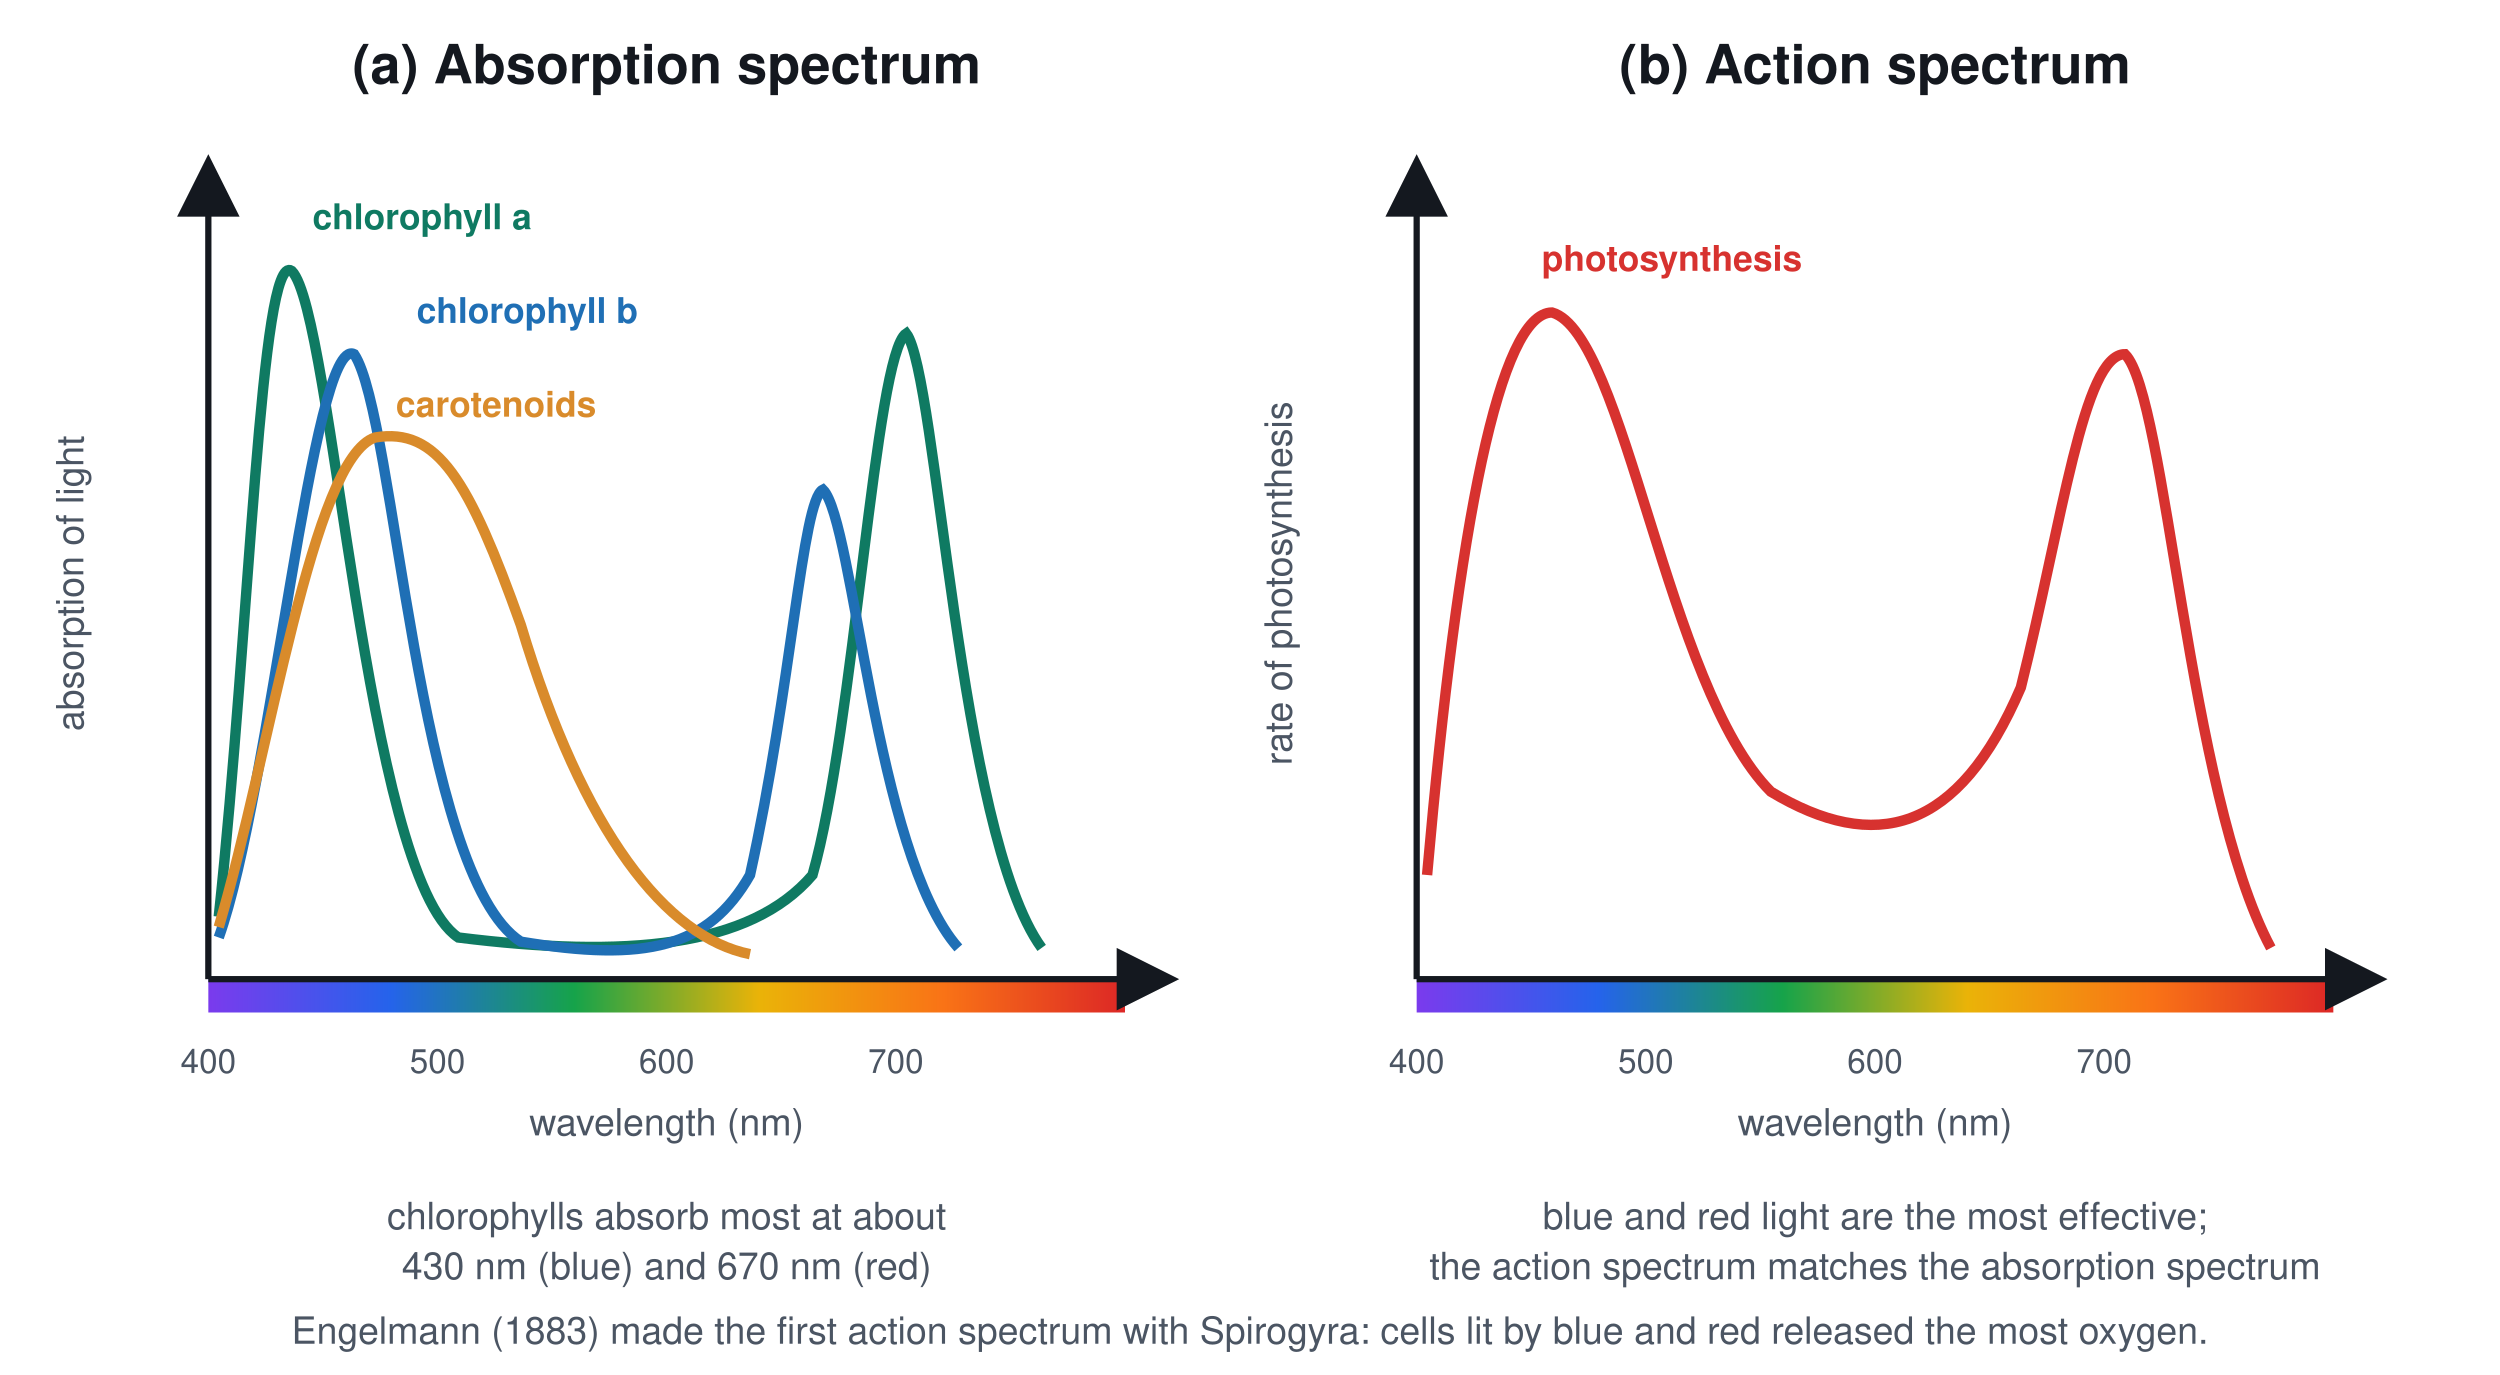
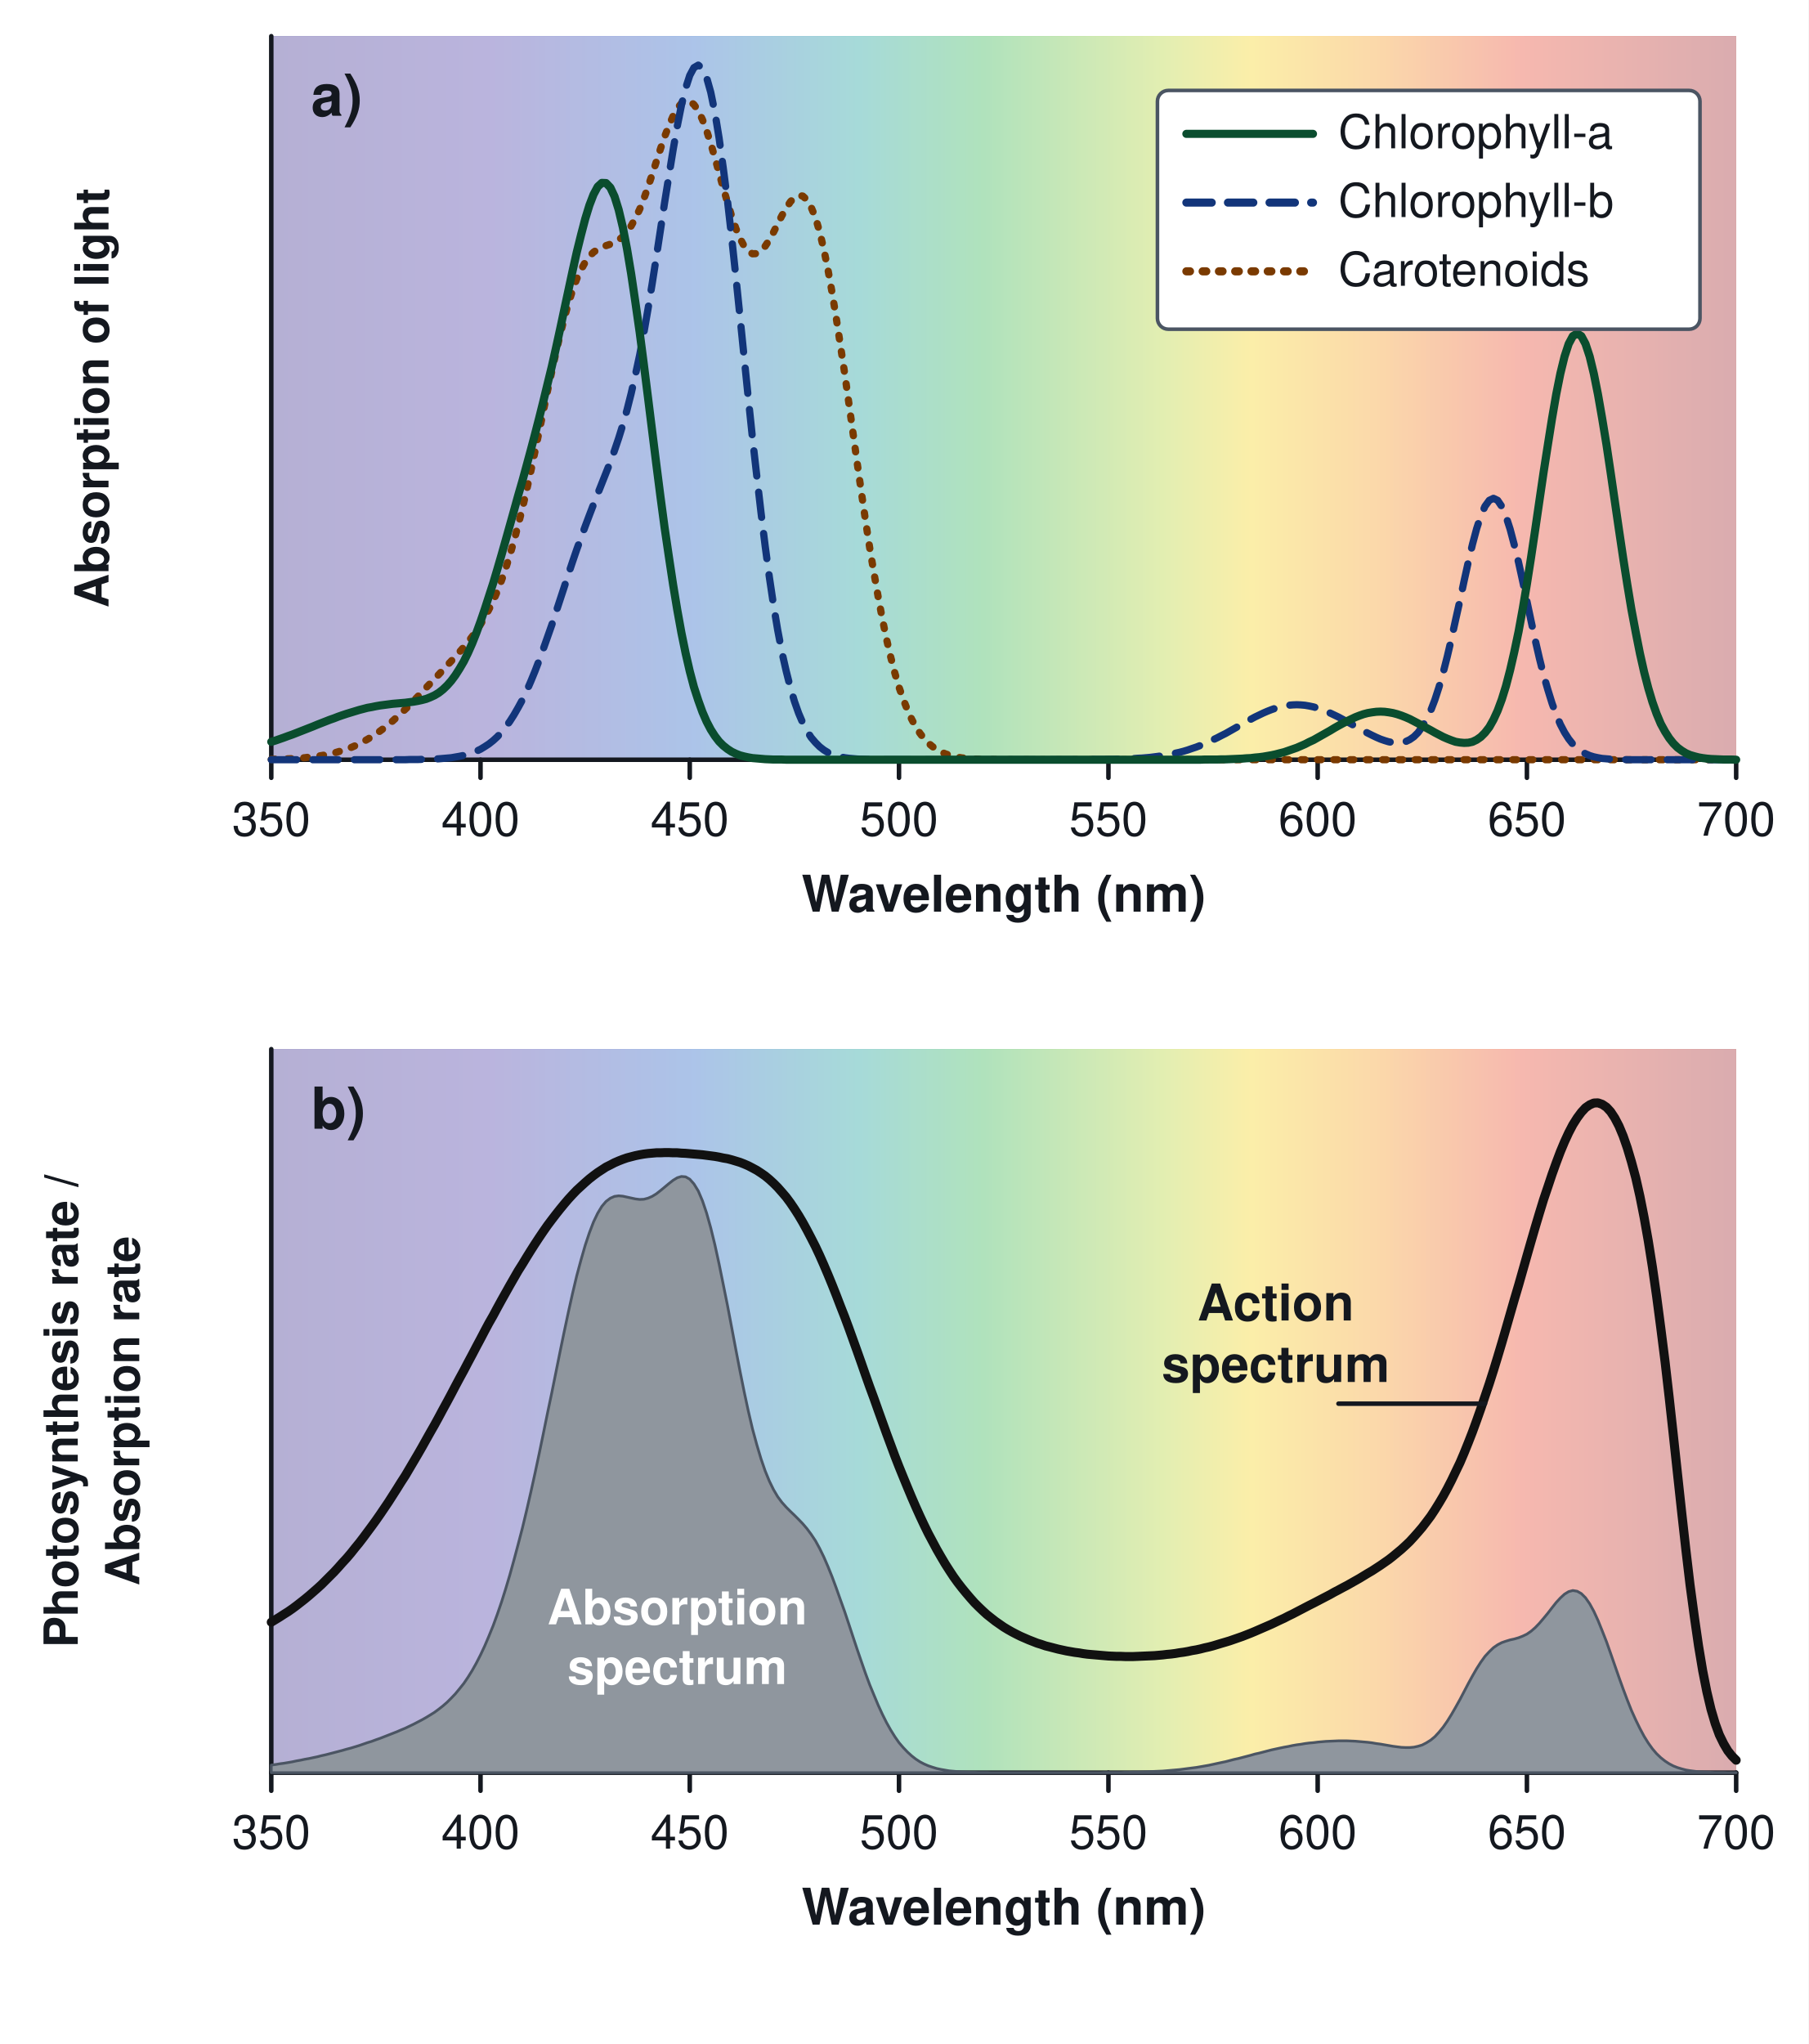
- <svg xmlns="http://www.w3.org/2000/svg" viewBox="0 0 1200 660" font-family="Segoe UI, Helvetica, Arial, sans-serif">
-   <rect width="1200" height="660" fill="#ffffff" />
+ <svg xmlns="http://www.w3.org/2000/svg" viewBox="0 0 1000 1130" font-family="Segoe UI, Helvetica, Arial, sans-serif">
  <defs>
-     <style>
-       .h{font-size:26px;font-weight:700;fill:#14181f;text-anchor:middle}
-       .s{font-size:18px;fill:#4b5563;text-anchor:middle}
-       .n{font-size:17px;fill:#14181f;font-weight:700}
-       .a{font-size:16px;fill:#4b5563;text-anchor:middle}
-     </style>
-     <marker id="ar" markerWidth="10" markerHeight="10" refX="8" refY="5" orient="auto">
-       <path d="M0 0 L10 5 L0 10 z" fill="#14181f" />
-     </marker>
-     <linearGradient id="vis" x1="0" x2="1">
-       <stop offset="0" stop-color="#7c3aed" />
-       <stop offset="0.2" stop-color="#2563eb" />
-       <stop offset="0.4" stop-color="#16a34a" />
-       <stop offset="0.6" stop-color="#eab308" />
-       <stop offset="0.8" stop-color="#f97316" />
-       <stop offset="1" stop-color="#dc2626" />
+     <linearGradient id="spec" x1="0" y1="0" x2="1" y2="0">
+       <stop offset="0.0%" stop-color="#3d2f8f" />
+       <stop offset="14.3%" stop-color="#4a3aa6" />
+       <stop offset="28.6%" stop-color="#2463c4" />
+       <stop offset="40.0%" stop-color="#169e9a" />
+       <stop offset="48.6%" stop-color="#2fb34f" />
+       <stop offset="61.4%" stop-color="#b8d332" />
+       <stop offset="67.1%" stop-color="#f5d21c" />
+       <stop offset="75.7%" stop-color="#f59a1f" />
+       <stop offset="85.7%" stop-color="#e8452c" />
+       <stop offset="100.0%" stop-color="#a0262c" />
    </linearGradient>
  </defs>
-   <text class="h" x="320" y="40">(a) Absorption spectrum</text>
-   <rect x="100" y="470" width="440" height="16" fill="url(#vis)" />
-   <path d="M100 470 V80" stroke="#14181f" stroke-width="3" marker-end="url(#ar)" />
-   <path d="M100 470 H560" stroke="#14181f" stroke-width="3" marker-end="url(#ar)" />
-   <g class="a">
-     <text x="100" y="515">400</text>
-     <text x="210" y="515">500</text>
-     <text x="320" y="515">600</text>
-     <text x="430" y="515">700</text>
-   </g>
-   <text class="s" x="320" y="545">wavelength (nm)</text>
-   <text class="s" x="40" y="280" transform="rotate(-90 40 280)">absorption of light</text>
-   <path d="M105 440 C 120 300, 125 120, 140 130 C 160 150, 175 420, 220 450 C 300 460, 360 455, 390 420 C 410 350, 420 170, 435 160 C 450 180, 460 400, 500 455" fill="none" stroke="#0f7a62" stroke-width="5" />
-   <path d="M105 450 C 130 380, 150 160, 170 170 C 190 200, 200 420, 250 452 C 310 462, 340 455, 360 420 C 380 330, 385 240, 395 235 C 410 250, 420 410, 460 455" fill="none" stroke="#1f6fb5" stroke-width="5" />
-   <path d="M105 445 C 130 360, 150 220, 180 210 C 210 205, 225 230, 250 300 C 280 400, 320 450, 360 458" fill="none" stroke="#d98b2b" stroke-width="5" />
-   <text class="n" x="150" y="110" style="fill:#0f7a62">chlorophyll a</text>
-   <text class="n" x="200" y="155" style="fill:#1f6fb5">chlorophyll b</text>
-   <text class="n" x="190" y="200" style="fill:#d98b2b">carotenoids</text>
-   <text class="s" x="320" y="590">chlorophylls absorb most at about</text>
-   <text class="s" x="320" y="614">430 nm (blue) and 670 nm (red)</text>
-   <text class="h" x="900" y="40">(b) Action spectrum</text>
-   <rect x="680" y="470" width="440" height="16" fill="url(#vis)" />
-   <path d="M680 470 V80" stroke="#14181f" stroke-width="3" marker-end="url(#ar)" />
-   <path d="M680 470 H1140" stroke="#14181f" stroke-width="3" marker-end="url(#ar)" />
-   <g class="a">
-     <text x="680" y="515">400</text>
-     <text x="790" y="515">500</text>
-     <text x="900" y="515">600</text>
-     <text x="1010" y="515">700</text>
-   </g>
-   <text class="s" x="900" y="545">wavelength (nm)</text>
-   <text class="s" x="620" y="280" transform="rotate(-90 620 280)">rate of photosynthesis</text>
-   <path d="M685 420 C 700 250, 720 150, 745 150 C 780 160, 800 330, 850 380 C 900 410, 940 400, 970 330 C 990 250, 1000 170, 1020 170 C 1040 190, 1050 380, 1090 455" fill="none" stroke="#d7322f" stroke-width="5" />
-   <text class="n" x="740" y="130" style="fill:#d7322f">photosynthesis</text>
-   <text class="s" x="900" y="590">blue and red light are the most effective;</text>
-   <text class="s" x="900" y="614">the action spectrum matches the absorption spectrum</text>
-   <text class="s" x="600" y="645">Engelmann (1883) made the first action spectrum with Spirogyra: cells lit by blue and red released the most oxygen.</text>
+   <rect width="1000" height="1130" fill="#ffffff" />
+   <rect x="150.0" y="20.0" width="810.0" height="400.0" rx="0" stroke="none" stroke-width="0" fill="url(#spec)" />
+   <rect x="150.0" y="20.0" width="810.0" height="400.0" rx="0" stroke="none" stroke-width="0" fill="#ffffff" />
+   <rect x="150" y="20" width="810" height="400" fill="url(#spec)" opacity="0.38" />
+   <line x1="150.0" y1="420.0" x2="960.0" y2="420.0" stroke="#14181f" stroke-width="2.5" stroke-linecap="round" />
+   <line x1="150.0" y1="20.0" x2="150.0" y2="420.0" stroke="#14181f" stroke-width="2.5" stroke-linecap="round" />
+   <line x1="150.0" y1="420.0" x2="150.0" y2="430.0" stroke="#14181f" stroke-width="2.5" stroke-linecap="round" />
+   <text x="150.0" y="462.0" font-size="26" fill="#14181f" text-anchor="middle" font-weight="400">
+     <tspan dy="0.0">350</tspan>
+   </text>
+   <line x1="265.7" y1="420.0" x2="265.7" y2="430.0" stroke="#14181f" stroke-width="2.5" stroke-linecap="round" />
+   <text x="265.7" y="462.0" font-size="26" fill="#14181f" text-anchor="middle" font-weight="400">
+     <tspan dy="0.0">400</tspan>
+   </text>
+   <line x1="381.4" y1="420.0" x2="381.4" y2="430.0" stroke="#14181f" stroke-width="2.5" stroke-linecap="round" />
+   <text x="381.4" y="462.0" font-size="26" fill="#14181f" text-anchor="middle" font-weight="400">
+     <tspan dy="0.0">450</tspan>
+   </text>
+   <line x1="497.1" y1="420.0" x2="497.1" y2="430.0" stroke="#14181f" stroke-width="2.5" stroke-linecap="round" />
+   <text x="497.1" y="462.0" font-size="26" fill="#14181f" text-anchor="middle" font-weight="400">
+     <tspan dy="0.0">500</tspan>
+   </text>
+   <line x1="612.9" y1="420.0" x2="612.9" y2="430.0" stroke="#14181f" stroke-width="2.5" stroke-linecap="round" />
+   <text x="612.9" y="462.0" font-size="26" fill="#14181f" text-anchor="middle" font-weight="400">
+     <tspan dy="0.0">550</tspan>
+   </text>
+   <line x1="728.6" y1="420.0" x2="728.6" y2="430.0" stroke="#14181f" stroke-width="2.5" stroke-linecap="round" />
+   <text x="728.6" y="462.0" font-size="26" fill="#14181f" text-anchor="middle" font-weight="400">
+     <tspan dy="0.0">600</tspan>
+   </text>
+   <line x1="844.3" y1="420.0" x2="844.3" y2="430.0" stroke="#14181f" stroke-width="2.5" stroke-linecap="round" />
+   <text x="844.3" y="462.0" font-size="26" fill="#14181f" text-anchor="middle" font-weight="400">
+     <tspan dy="0.0">650</tspan>
+   </text>
+   <line x1="960.0" y1="420.0" x2="960.0" y2="430.0" stroke="#14181f" stroke-width="2.5" stroke-linecap="round" />
+   <text x="960.0" y="462.0" font-size="26" fill="#14181f" text-anchor="middle" font-weight="400">
+     <tspan dy="0.0">700</tspan>
+   </text>
+   <text x="555.0" y="504.0" font-size="28" fill="#14181f" text-anchor="middle" font-weight="600">
+     <tspan dy="0.0">Wavelength (nm)</tspan>
+   </text>
+   <text x="172.0" y="64.0" font-size="32" fill="#14181f" text-anchor="start" font-weight="700">
+     <tspan dy="0.0">a)</tspan>
+   </text>
+   <text x="60.0" y="220.0" font-size="26" fill="#14181f" text-anchor="middle" font-weight="600" transform="rotate(-90 60.0 220.0)">
+     <tspan dy="0.0">Absorption of light</tspan>
+   </text>
+   <path d="M150.0 419.8 L152.3 419.7 L154.6 419.7 L156.9 419.6 L159.3 419.5 L161.6 419.4 L163.9 419.2 L166.2 419.1 L168.5 418.9 L170.8 418.6 L173.1 418.4 L175.5 418.1 L177.8 417.7 L180.1 417.3 L182.4 416.8 L184.7 416.3 L187.0 415.6 L189.3 414.9 L191.7 414.1 L194.0 413.3 L196.3 412.3 L198.6 411.2 L200.9 410.0 L203.2 408.7 L205.5 407.3 L207.9 405.8 L210.2 404.1 L212.5 402.4 L214.8 400.5 L217.1 398.6 L219.4 396.5 L221.7 394.4 L224.1 392.1 L226.4 389.9 L228.7 387.5 L231.0 385.1 L233.3 382.7 L235.6 380.2 L237.9 377.8 L240.3 375.3 L242.6 372.9 L244.9 370.4 L247.2 367.9 L249.5 365.5 L251.8 362.9 L254.1 360.4 L256.5 357.7 L258.8 354.9 L261.1 351.9 L263.4 348.7 L265.7 345.2 L268.0 341.3 L270.3 337.0 L272.7 332.2 L275.0 326.9 L277.3 320.9 L279.6 314.3 L281.9 307.0 L284.2 299.0 L286.5 290.3 L288.9 280.9 L291.2 271.0 L293.5 260.6 L295.8 249.7 L298.1 238.6 L300.4 227.5 L302.7 216.3 L305.1 205.4 L307.4 195.0 L309.7 185.1 L312.0 176.0 L314.3 167.7 L316.6 160.5 L318.9 154.2 L321.3 149.1 L323.6 144.9 L325.9 141.7 L328.2 139.4 L330.5 137.8 L332.8 136.6 L335.1 135.8 L337.5 135.0 L339.8 134.0 L342.1 132.7 L344.4 130.8 L346.7 128.3 L349.0 124.9 L351.3 120.7 L353.7 115.7 L356.0 109.9 L358.3 103.4 L360.6 96.5 L362.9 89.4 L365.2 82.3 L367.5 75.5 L369.9 69.4 L372.2 64.1 L374.5 59.9 L376.8 57.1 L379.1 55.7 L381.4 56.0 L383.7 57.8 L386.1 61.2 L388.4 66.1 L390.7 72.2 L393.0 79.3 L395.3 87.2 L397.6 95.5 L399.9 103.9 L402.3 112.0 L404.6 119.6 L406.9 126.3 L409.2 131.8 L411.5 136.1 L413.8 138.9 L416.1 140.3 L418.5 140.2 L420.8 138.8 L423.1 136.1 L425.4 132.6 L427.7 128.4 L430.0 123.8 L432.3 119.3 L434.7 115.1 L437.0 111.6 L439.3 109.1 L441.6 108.0 L443.9 108.4 L446.2 110.5 L448.5 114.5 L450.9 120.3 L453.2 128.1 L455.5 137.7 L457.8 149.0 L460.1 161.8 L462.4 175.8 L464.7 190.9 L467.1 206.7 L469.4 223.1 L471.7 239.6 L474.0 256.1 L476.3 272.2 L478.6 287.9 L480.9 302.9 L483.3 317.0 L485.6 330.1 L487.9 342.2 L490.2 353.3 L492.5 363.2 L494.8 372.1 L497.1 379.9 L499.5 386.7 L501.8 392.6 L504.1 397.6 L506.4 401.9 L508.7 405.4 L511.0 408.4 L513.3 410.8 L515.7 412.8 L518.0 414.4 L520.3 415.7 L522.6 416.7 L524.9 417.5 L527.2 418.1 L529.5 418.6 L531.9 419.0 L534.2 419.2 L536.5 419.4 L538.8 419.6 L541.1 419.7 L543.4 419.8 L545.7 419.9 L548.1 419.9 L550.4 419.9 L552.7 420.0 L555.0 420.0 L557.3 420.0 L559.6 420.0 L561.9 420.0 L564.3 420.0 L566.6 420.0 L568.9 420.0 L571.2 420.0 L573.5 420.0 L575.8 420.0 L578.1 420.0 L580.5 420.0 L582.8 420.0 L585.1 420.0 L587.4 420.0 L589.7 420.0 L592.0 420.0 L594.3 420.0 L596.7 420.0 L599.0 420.0 L601.3 420.0 L603.6 420.0 L605.9 420.0 L608.2 420.0 L610.5 420.0 L612.9 420.0 L615.2 420.0 L617.5 420.0 L619.8 420.0 L622.1 420.0 L624.4 420.0 L626.7 420.0 L629.1 420.0 L631.4 420.0 L633.7 420.0 L636.0 420.0 L638.3 420.0 L640.6 420.0 L642.9 420.0 L645.3 420.0 L647.6 420.0 L649.9 420.0 L652.2 420.0 L654.5 420.0 L656.8 420.0 L659.1 420.0 L661.5 420.0 L663.8 420.0 L666.1 420.0 L668.4 420.0 L670.7 420.0 L673.0 420.0 L675.3 420.0 L677.7 420.0 L680.0 420.0 L682.3 420.0 L684.6 420.0 L686.9 420.0 L689.2 420.0 L691.5 420.0 L693.9 420.0 L696.2 420.0 L698.5 420.0 L700.8 420.0 L703.1 420.0 L705.4 420.0 L707.7 420.0 L710.1 420.0 L712.4 420.0 L714.7 420.0 L717.0 420.0 L719.3 420.0 L721.6 420.0 L723.9 420.0 L726.3 420.0 L728.6 420.0 L730.9 420.0 L733.2 420.0 L735.5 420.0 L737.8 420.0 L740.1 420.0 L742.5 420.0 L744.8 420.0 L747.1 420.0 L749.4 420.0 L751.7 420.0 L754.0 420.0 L756.3 420.0 L758.7 420.0 L761.0 420.0 L763.3 420.0 L765.6 420.0 L767.9 420.0 L770.2 420.0 L772.5 420.0 L774.9 420.0 L777.2 420.0 L779.5 420.0 L781.8 420.0 L784.1 420.0 L786.4 420.0 L788.7 420.0 L791.1 420.0 L793.4 420.0 L795.7 420.0 L798.0 420.0 L800.3 420.0 L802.6 420.0 L804.9 420.0 L807.3 420.0 L809.6 420.0 L811.9 420.0 L814.2 420.0 L816.5 420.0 L818.8 420.0 L821.1 420.0 L823.5 420.0 L825.8 420.0 L828.1 420.0 L830.4 420.0 L832.7 420.0 L835.0 420.0 L837.3 420.0 L839.7 420.0 L842.0 420.0 L844.3 420.0 L846.6 420.0 L848.9 420.0 L851.2 420.0 L853.5 420.0 L855.9 420.0 L858.2 420.0 L860.5 420.0 L862.8 420.0 L865.1 420.0 L867.4 420.0 L869.7 420.0 L872.1 420.0 L874.4 420.0 L876.7 420.0 L879.0 420.0 L881.3 420.0 L883.6 420.0 L885.9 420.0 L888.3 420.0 L890.6 420.0 L892.9 420.0 L895.2 420.0 L897.5 420.0 L899.8 420.0 L902.1 420.0 L904.5 420.0 L906.8 420.0 L909.1 420.0 L911.4 420.0 L913.7 420.0 L916.0 420.0 L918.3 420.0 L920.7 420.0 L923.0 420.0 L925.3 420.0 L927.6 420.0 L929.9 420.0 L932.2 420.0 L934.5 420.0 L936.9 420.0 L939.2 420.0 L941.5 420.0 L943.8 420.0 L946.1 420.0 L948.4 420.0 L950.7 420.0 L953.1 420.0 L955.4 420.0 L957.7 420.0 L960.0 420.0" stroke="#7a3a00" stroke-width="4" fill="none" stroke-dasharray="2 7" stroke-linejoin="round" stroke-linecap="round" />
+   <path d="M150.0 420.0 L152.3 420.0 L154.6 420.0 L156.9 420.0 L159.3 420.0 L161.6 420.0 L163.9 420.0 L166.2 420.0 L168.5 420.0 L170.8 420.0 L173.1 420.0 L175.5 420.0 L177.8 420.0 L180.1 420.0 L182.4 420.0 L184.7 420.0 L187.0 420.0 L189.3 420.0 L191.7 420.0 L194.0 420.0 L196.3 420.0 L198.6 420.0 L200.9 420.0 L203.2 420.0 L205.5 420.0 L207.9 420.0 L210.2 420.0 L212.5 420.0 L214.8 420.0 L217.1 420.0 L219.4 420.0 L221.7 420.0 L224.1 420.0 L226.4 419.9 L228.7 419.9 L231.0 419.9 L233.3 419.8 L235.6 419.8 L237.9 419.7 L240.3 419.6 L242.6 419.5 L244.9 419.3 L247.2 419.1 L249.5 418.9 L251.8 418.5 L254.1 418.1 L256.5 417.6 L258.8 417.0 L261.1 416.2 L263.4 415.3 L265.7 414.2 L268.0 412.8 L270.3 411.3 L272.7 409.4 L275.0 407.3 L277.3 404.8 L279.6 402.0 L281.9 398.8 L284.2 395.2 L286.5 391.2 L288.9 386.8 L291.2 382.0 L293.5 376.7 L295.8 371.1 L298.1 365.1 L300.4 358.8 L302.7 352.3 L305.1 345.5 L307.4 338.5 L309.7 331.5 L312.0 324.5 L314.3 317.4 L316.6 310.5 L318.9 303.8 L321.3 297.2 L323.6 290.9 L325.9 284.8 L328.2 278.8 L330.5 273.0 L332.8 267.2 L335.1 261.4 L337.5 255.4 L339.8 249.0 L342.1 242.2 L344.4 234.8 L346.7 226.6 L349.0 217.5 L351.3 207.4 L353.7 196.3 L356.0 184.1 L358.3 170.9 L360.6 156.9 L362.9 142.2 L365.2 127.1 L367.5 111.9 L369.9 97.0 L372.2 82.8 L374.5 69.7 L376.8 58.2 L379.1 48.8 L381.4 41.7 L383.7 37.4 L386.1 36.0 L388.4 37.8 L390.7 42.8 L393.0 51.0 L395.3 62.2 L397.6 76.2 L399.9 92.7 L402.3 111.3 L404.6 131.6 L406.9 153.1 L409.2 175.4 L411.5 198.0 L413.8 220.5 L416.1 242.4 L418.5 263.5 L420.8 283.4 L423.1 301.9 L425.4 319.0 L427.7 334.4 L430.0 348.2 L432.3 360.3 L434.7 370.9 L437.0 380.0 L439.3 387.8 L441.6 394.3 L443.9 399.7 L446.2 404.1 L448.5 407.7 L450.9 410.5 L453.2 412.8 L455.5 414.6 L457.8 416.0 L460.1 417.0 L462.4 417.8 L464.7 418.4 L467.1 418.9 L469.4 419.2 L471.7 419.4 L474.0 419.6 L476.3 419.7 L478.6 419.8 L480.9 419.9 L483.3 419.9 L485.6 419.9 L487.9 420.0 L490.2 420.0 L492.5 420.0 L494.8 420.0 L497.1 420.0 L499.5 420.0 L501.8 420.0 L504.1 420.0 L506.4 420.0 L508.7 420.0 L511.0 420.0 L513.3 420.0 L515.7 420.0 L518.0 420.0 L520.3 420.0 L522.6 420.0 L524.9 420.0 L527.2 420.0 L529.5 420.0 L531.9 420.0 L534.2 420.0 L536.5 420.0 L538.8 420.0 L541.1 420.0 L543.4 420.0 L545.7 420.0 L548.1 420.0 L550.4 420.0 L552.7 420.0 L555.0 420.0 L557.3 420.0 L559.6 420.0 L561.9 420.0 L564.3 420.0 L566.6 420.0 L568.9 420.0 L571.2 420.0 L573.5 420.0 L575.8 420.0 L578.1 420.0 L580.5 420.0 L582.8 420.0 L585.1 420.0 L587.4 420.0 L589.7 420.0 L592.0 420.0 L594.3 420.0 L596.7 420.0 L599.0 420.0 L601.3 419.9 L603.6 419.9 L605.9 419.9 L608.2 419.9 L610.5 419.9 L612.9 419.8 L615.2 419.8 L617.5 419.7 L619.8 419.7 L622.1 419.6 L624.4 419.5 L626.7 419.4 L629.1 419.2 L631.4 419.1 L633.7 418.9 L636.0 418.7 L638.3 418.4 L640.6 418.1 L642.9 417.8 L645.3 417.4 L647.6 416.9 L649.9 416.4 L652.2 415.9 L654.5 415.3 L656.8 414.6 L659.1 413.8 L661.5 413.0 L663.8 412.1 L666.1 411.2 L668.4 410.1 L670.7 409.0 L673.0 407.9 L675.3 406.7 L677.7 405.5 L680.0 404.2 L682.3 402.9 L684.6 401.6 L686.9 400.2 L689.2 398.9 L691.5 397.7 L693.9 396.4 L696.2 395.3 L698.5 394.2 L700.8 393.2 L703.1 392.3 L705.4 391.5 L707.7 390.8 L710.1 390.3 L712.4 389.9 L714.7 389.7 L717.0 389.6 L719.3 389.7 L721.6 389.9 L723.9 390.3 L726.3 390.8 L728.6 391.5 L730.9 392.3 L733.2 393.2 L735.5 394.2 L737.8 395.3 L740.1 396.4 L742.5 397.7 L744.8 398.9 L747.1 400.2 L749.4 401.5 L751.7 402.8 L754.0 404.1 L756.3 405.3 L758.7 406.5 L761.0 407.6 L763.3 408.6 L765.6 409.4 L767.9 410.1 L770.2 410.5 L772.5 410.7 L774.9 410.5 L777.2 410.0 L779.5 408.9 L781.8 407.3 L784.1 405.0 L786.4 401.8 L788.7 397.8 L791.1 392.9 L793.4 386.9 L795.7 379.8 L798.0 371.8 L800.3 362.8 L802.6 353.0 L804.9 342.5 L807.3 331.8 L809.6 321.0 L811.9 310.6 L814.2 300.9 L816.5 292.3 L818.8 285.2 L821.1 279.9 L823.5 276.6 L825.8 275.5 L828.1 276.6 L830.4 280.0 L832.7 285.4 L835.0 292.5 L837.3 301.2 L839.7 311.0 L842.0 321.5 L844.3 332.4 L846.6 343.3 L848.9 353.9 L851.2 363.9 L853.5 373.1 L855.9 381.4 L858.2 388.8 L860.5 395.1 L862.8 400.5 L865.1 404.9 L867.4 408.5 L869.7 411.4 L872.1 413.7 L874.4 415.4 L876.7 416.7 L879.0 417.7 L881.3 418.4 L883.6 418.9 L885.9 419.3 L888.3 419.5 L890.6 419.7 L892.9 419.8 L895.2 419.9 L897.5 419.9 L899.8 420.0 L902.1 420.0 L904.5 420.0 L906.8 420.0 L909.1 420.0 L911.4 420.0 L913.7 420.0 L916.0 420.0 L918.3 420.0 L920.7 420.0 L923.0 420.0 L925.3 420.0 L927.6 420.0 L929.9 420.0 L932.2 420.0 L934.5 420.0 L936.9 420.0 L939.2 420.0 L941.5 420.0 L943.8 420.0 L946.1 420.0 L948.4 420.0 L950.7 420.0 L953.1 420.0 L955.4 420.0 L957.7 420.0 L960.0 420.0" stroke="#12357a" stroke-width="4" fill="none" stroke-dasharray="14 9" stroke-linejoin="round" stroke-linecap="round" />
+   <path d="M150.0 410.1 L152.3 409.4 L154.6 408.6 L156.9 407.8 L159.3 406.9 L161.6 406.1 L163.9 405.2 L166.2 404.3 L168.5 403.4 L170.8 402.5 L173.1 401.6 L175.5 400.6 L177.8 399.7 L180.1 398.8 L182.4 397.9 L184.7 397.1 L187.0 396.2 L189.3 395.4 L191.7 394.6 L194.0 393.9 L196.3 393.2 L198.6 392.5 L200.9 391.9 L203.2 391.3 L205.5 390.9 L207.9 390.4 L210.2 390.0 L212.5 389.7 L214.8 389.4 L217.1 389.1 L219.4 388.9 L221.7 388.7 L224.1 388.5 L226.4 388.2 L228.7 387.9 L231.0 387.5 L233.3 387.0 L235.6 386.4 L237.9 385.5 L240.3 384.4 L242.6 383.0 L244.9 381.2 L247.2 379.0 L249.5 376.4 L251.8 373.3 L254.1 369.7 L256.5 365.6 L258.8 360.9 L261.1 355.7 L263.4 349.9 L265.7 343.6 L268.0 336.9 L270.3 329.8 L272.7 322.4 L275.0 314.7 L277.3 306.8 L279.6 298.7 L281.9 290.5 L284.2 282.3 L286.5 274.0 L288.9 265.7 L291.2 257.3 L293.5 248.8 L295.8 240.1 L298.1 231.2 L300.4 222.0 L302.7 212.5 L305.1 202.7 L307.4 192.5 L309.7 182.0 L312.0 171.2 L314.3 160.5 L316.6 149.8 L318.9 139.5 L321.3 129.8 L323.6 121.0 L325.9 113.5 L328.2 107.5 L330.5 103.2 L332.8 101.1 L335.1 101.2 L337.5 103.7 L339.8 108.6 L342.1 116.0 L344.4 125.7 L346.7 137.6 L349.0 151.4 L351.3 166.9 L353.7 183.7 L356.0 201.4 L358.3 219.7 L360.6 238.2 L362.9 256.6 L365.2 274.6 L367.5 291.8 L369.9 308.1 L372.2 323.3 L374.5 337.2 L376.8 349.9 L379.1 361.1 L381.4 371.1 L383.7 379.8 L386.1 387.2 L388.4 393.6 L390.7 398.9 L393.0 403.3 L395.3 406.9 L397.6 409.9 L399.9 412.2 L402.3 414.1 L404.6 415.6 L406.9 416.7 L409.2 417.6 L411.5 418.2 L413.8 418.7 L416.1 419.1 L418.5 419.3 L420.8 419.5 L423.1 419.7 L425.4 419.8 L427.7 419.9 L430.0 419.9 L432.3 419.9 L434.7 420.0 L437.0 420.0 L439.3 420.0 L441.6 420.0 L443.9 420.0 L446.2 420.0 L448.5 420.0 L450.9 420.0 L453.2 420.0 L455.5 420.0 L457.8 420.0 L460.1 420.0 L462.4 420.0 L464.7 420.0 L467.1 420.0 L469.4 420.0 L471.7 420.0 L474.0 420.0 L476.3 420.0 L478.6 420.0 L480.9 420.0 L483.3 420.0 L485.6 420.0 L487.9 420.0 L490.2 420.0 L492.5 420.0 L494.8 420.0 L497.1 420.0 L499.5 420.0 L501.8 420.0 L504.1 420.0 L506.4 420.0 L508.7 420.0 L511.0 420.0 L513.3 420.0 L515.7 420.0 L518.0 420.0 L520.3 420.0 L522.6 420.0 L524.9 420.0 L527.2 420.0 L529.5 420.0 L531.9 420.0 L534.2 420.0 L536.5 420.0 L538.8 420.0 L541.1 420.0 L543.4 420.0 L545.7 420.0 L548.1 420.0 L550.4 420.0 L552.7 420.0 L555.0 420.0 L557.3 420.0 L559.6 420.0 L561.9 420.0 L564.3 420.0 L566.6 420.0 L568.9 420.0 L571.2 420.0 L573.5 420.0 L575.8 420.0 L578.1 420.0 L580.5 420.0 L582.8 420.0 L585.1 420.0 L587.4 420.0 L589.7 420.0 L592.0 420.0 L594.3 420.0 L596.7 420.0 L599.0 420.0 L601.3 420.0 L603.6 420.0 L605.9 420.0 L608.2 420.0 L610.5 420.0 L612.9 420.0 L615.2 420.0 L617.5 420.0 L619.8 420.0 L622.1 420.0 L624.4 420.0 L626.7 420.0 L629.1 420.0 L631.4 420.0 L633.7 420.0 L636.0 420.0 L638.3 420.0 L640.6 420.0 L642.9 420.0 L645.3 420.0 L647.6 420.0 L649.9 420.0 L652.2 420.0 L654.5 420.0 L656.8 420.0 L659.1 420.0 L661.5 420.0 L663.8 420.0 L666.1 419.9 L668.4 419.9 L670.7 419.9 L673.0 419.9 L675.3 419.8 L677.7 419.8 L680.0 419.7 L682.3 419.6 L684.6 419.5 L686.9 419.4 L689.2 419.2 L691.5 419.1 L693.9 418.8 L696.2 418.6 L698.5 418.3 L700.8 417.9 L703.1 417.5 L705.4 417.0 L707.7 416.4 L710.1 415.8 L712.4 415.0 L714.7 414.2 L717.0 413.4 L719.3 412.4 L721.6 411.4 L723.9 410.2 L726.3 409.1 L728.6 407.8 L730.9 406.5 L733.2 405.2 L735.5 403.9 L737.8 402.5 L740.1 401.2 L742.5 399.9 L744.8 398.7 L747.1 397.6 L749.4 396.5 L751.7 395.6 L754.0 394.8 L756.3 394.2 L758.7 393.8 L761.0 393.5 L763.3 393.4 L765.6 393.5 L767.9 393.8 L770.2 394.2 L772.5 394.8 L774.9 395.6 L777.2 396.5 L779.5 397.5 L781.8 398.7 L784.1 399.9 L786.4 401.2 L788.7 402.4 L791.1 403.7 L793.4 405.0 L795.7 406.2 L798.0 407.4 L800.3 408.4 L802.6 409.3 L804.9 410.1 L807.3 410.5 L809.6 410.7 L811.9 410.6 L814.2 410.1 L816.5 409.0 L818.8 407.4 L821.1 405.1 L823.5 402.0 L825.8 397.9 L828.1 392.9 L830.4 386.7 L832.7 379.3 L835.0 370.5 L837.3 360.5 L839.7 349.1 L842.0 336.5 L844.3 322.8 L846.6 308.1 L848.9 292.7 L851.2 276.9 L853.5 261.2 L855.9 245.8 L858.2 231.3 L860.5 218.0 L862.8 206.5 L865.1 197.1 L867.4 190.1 L869.7 185.8 L872.1 184.4 L874.4 185.8 L876.7 190.1 L879.0 197.1 L881.3 206.6 L883.6 218.1 L885.9 231.3 L888.3 245.9 L890.6 261.3 L892.9 277.1 L895.2 292.9 L897.5 308.4 L899.8 323.1 L902.1 337.0 L904.5 349.7 L906.8 361.3 L909.1 371.5 L911.4 380.4 L913.7 388.1 L916.0 394.6 L918.3 400.1 L920.7 404.5 L923.0 408.1 L925.3 411.0 L927.6 413.3 L929.9 415.0 L932.2 416.4 L934.5 417.4 L936.9 418.1 L939.2 418.7 L941.5 419.1 L943.8 419.4 L946.1 419.6 L948.4 419.7 L950.7 419.8 L953.1 419.9 L955.4 419.9 L957.7 419.9 L960.0 420.0" stroke="#0a4d2e" stroke-width="4.5" fill="none" stroke-linejoin="round" stroke-linecap="round" />
+   <rect x="640.0" y="50.0" width="300.0" height="132.0" rx="6" stroke="#4b5563" stroke-width="2" fill="#ffffff" />
+   <line x1="656.0" y1="74.0" x2="726.0" y2="74.0" stroke="#0a4d2e" stroke-width="4.5" stroke-linecap="round" />
+   <text x="740.0" y="82.0" font-size="26" fill="#14181f" text-anchor="start" font-weight="400">
+     <tspan dy="0.0">Chlorophyll-a</tspan>
+   </text>
+   <line x1="656.0" y1="112.0" x2="726.0" y2="112.0" stroke="#12357a" stroke-width="4.5" stroke-linecap="round" stroke-dasharray="14 9" />
+   <text x="740.0" y="120.0" font-size="26" fill="#14181f" text-anchor="start" font-weight="400">
+     <tspan dy="0.0">Chlorophyll-b</tspan>
+   </text>
+   <line x1="656.0" y1="150.0" x2="726.0" y2="150.0" stroke="#7a3a00" stroke-width="4.5" stroke-linecap="round" stroke-dasharray="2 7" />
+   <text x="740.0" y="158.0" font-size="26" fill="#14181f" text-anchor="start" font-weight="400">
+     <tspan dy="0.0">Carotenoids</tspan>
+   </text>
+   <rect x="150.0" y="580.0" width="810.0" height="400.0" rx="0" stroke="none" stroke-width="0" fill="url(#spec)" />
+   <rect x="150.0" y="580.0" width="810.0" height="400.0" rx="0" stroke="none" stroke-width="0" fill="#ffffff" />
+   <rect x="150" y="580" width="810" height="400" fill="url(#spec)" opacity="0.38" />
+   <line x1="150.0" y1="980.0" x2="960.0" y2="980.0" stroke="#14181f" stroke-width="2.5" stroke-linecap="round" />
+   <line x1="150.0" y1="580.0" x2="150.0" y2="980.0" stroke="#14181f" stroke-width="2.5" stroke-linecap="round" />
+   <line x1="150.0" y1="980.0" x2="150.0" y2="990.0" stroke="#14181f" stroke-width="2.5" stroke-linecap="round" />
+   <text x="150.0" y="1022.0" font-size="26" fill="#14181f" text-anchor="middle" font-weight="400">
+     <tspan dy="0.0">350</tspan>
+   </text>
+   <line x1="265.7" y1="980.0" x2="265.7" y2="990.0" stroke="#14181f" stroke-width="2.5" stroke-linecap="round" />
+   <text x="265.7" y="1022.0" font-size="26" fill="#14181f" text-anchor="middle" font-weight="400">
+     <tspan dy="0.0">400</tspan>
+   </text>
+   <line x1="381.4" y1="980.0" x2="381.4" y2="990.0" stroke="#14181f" stroke-width="2.5" stroke-linecap="round" />
+   <text x="381.4" y="1022.0" font-size="26" fill="#14181f" text-anchor="middle" font-weight="400">
+     <tspan dy="0.0">450</tspan>
+   </text>
+   <line x1="497.1" y1="980.0" x2="497.1" y2="990.0" stroke="#14181f" stroke-width="2.5" stroke-linecap="round" />
+   <text x="497.1" y="1022.0" font-size="26" fill="#14181f" text-anchor="middle" font-weight="400">
+     <tspan dy="0.0">500</tspan>
+   </text>
+   <line x1="612.9" y1="980.0" x2="612.9" y2="990.0" stroke="#14181f" stroke-width="2.5" stroke-linecap="round" />
+   <text x="612.9" y="1022.0" font-size="26" fill="#14181f" text-anchor="middle" font-weight="400">
+     <tspan dy="0.0">550</tspan>
+   </text>
+   <line x1="728.6" y1="980.0" x2="728.6" y2="990.0" stroke="#14181f" stroke-width="2.5" stroke-linecap="round" />
+   <text x="728.6" y="1022.0" font-size="26" fill="#14181f" text-anchor="middle" font-weight="400">
+     <tspan dy="0.0">600</tspan>
+   </text>
+   <line x1="844.3" y1="980.0" x2="844.3" y2="990.0" stroke="#14181f" stroke-width="2.5" stroke-linecap="round" />
+   <text x="844.3" y="1022.0" font-size="26" fill="#14181f" text-anchor="middle" font-weight="400">
+     <tspan dy="0.0">650</tspan>
+   </text>
+   <line x1="960.0" y1="980.0" x2="960.0" y2="990.0" stroke="#14181f" stroke-width="2.5" stroke-linecap="round" />
+   <text x="960.0" y="1022.0" font-size="26" fill="#14181f" text-anchor="middle" font-weight="400">
+     <tspan dy="0.0">700</tspan>
+   </text>
+   <text x="555.0" y="1064.0" font-size="28" fill="#14181f" text-anchor="middle" font-weight="600">
+     <tspan dy="0.0">Wavelength (nm)</tspan>
+   </text>
+   <text x="172.0" y="624.0" font-size="32" fill="#14181f" text-anchor="start" font-weight="700">
+     <tspan dy="0.0">b)</tspan>
+   </text>
+   <text x="43.0" y="780.0" font-size="26" fill="#14181f" text-anchor="middle" font-weight="600" transform="rotate(-90 43.0 780.0)">
+     <tspan dy="0.0">Photosynthesis rate /</tspan>
+   </text>
+   <text x="77.0" y="780.0" font-size="26" fill="#14181f" text-anchor="middle" font-weight="600" transform="rotate(-90 77.0 780.0)">
+     <tspan dy="0.0">Absorption rate</tspan>
+   </text>
+   <path d="M150.0 980.0 L150.0 975.8 L152.3 975.5 L154.6 975.1 L156.9 974.8 L159.3 974.4 L161.6 974.0 L163.9 973.5 L166.2 973.1 L168.5 972.6 L170.8 972.2 L173.1 971.7 L175.5 971.2 L177.8 970.6 L180.1 970.1 L182.4 969.5 L184.7 968.9 L187.0 968.3 L189.3 967.7 L191.7 967.0 L194.0 966.4 L196.3 965.7 L198.6 965.0 L200.9 964.2 L203.2 963.4 L205.5 962.7 L207.9 961.8 L210.2 961.0 L212.5 960.1 L214.8 959.2 L217.1 958.3 L219.4 957.4 L221.7 956.4 L224.1 955.4 L226.4 954.3 L228.7 953.2 L231.0 952.0 L233.3 950.8 L235.6 949.5 L237.9 948.1 L240.3 946.6 L242.6 944.9 L244.9 943.1 L247.2 941.1 L249.5 938.8 L251.8 936.4 L254.1 933.6 L256.5 930.6 L258.8 927.2 L261.1 923.5 L263.4 919.4 L265.7 914.9 L268.0 910.0 L270.3 904.6 L272.7 898.7 L275.0 892.4 L277.3 885.7 L279.6 878.4 L281.9 870.7 L284.2 862.4 L286.5 853.8 L288.9 844.6 L291.2 835.0 L293.5 825.0 L295.8 814.6 L298.1 803.8 L300.4 792.7 L302.7 781.4 L305.1 770.0 L307.4 758.6 L309.7 747.2 L312.0 736.1 L314.3 725.3 L316.6 715.0 L318.9 705.3 L321.3 696.4 L323.6 688.4 L325.9 681.5 L328.2 675.5 L330.5 670.7 L332.8 666.9 L335.1 664.2 L337.5 662.4 L339.8 661.4 L342.1 661.1 L344.4 661.3 L346.7 661.8 L349.0 662.3 L351.3 662.8 L353.7 663.1 L356.0 663.0 L358.3 662.4 L360.6 661.4 L362.9 660.0 L365.2 658.2 L367.5 656.3 L369.9 654.3 L372.2 652.5 L374.5 651.1 L376.8 650.4 L379.1 650.6 L381.4 651.9 L383.7 654.5 L386.1 658.4 L388.4 663.8 L390.7 670.6 L393.0 678.8 L395.3 688.2 L397.6 698.7 L399.9 710.0 L402.3 721.9 L404.6 734.0 L406.9 746.2 L409.2 758.1 L411.5 769.5 L413.8 780.2 L416.1 790.0 L418.5 798.8 L420.8 806.5 L423.1 813.2 L425.4 818.8 L427.7 823.5 L430.0 827.4 L432.3 830.5 L434.7 833.2 L437.0 835.5 L439.3 837.7 L441.6 840.0 L443.9 842.4 L446.2 845.1 L448.5 848.2 L450.9 851.8 L453.2 856.0 L455.5 860.7 L457.8 866.0 L460.1 871.7 L462.4 877.9 L464.7 884.4 L467.1 891.1 L469.4 898.0 L471.7 905.0 L474.0 911.9 L476.3 918.6 L478.6 925.2 L480.9 931.4 L483.3 937.2 L485.6 942.7 L487.9 947.7 L490.2 952.3 L492.5 956.4 L494.8 960.1 L497.1 963.4 L499.5 966.2 L501.8 968.6 L504.1 970.7 L506.4 972.5 L508.7 974.0 L511.0 975.2 L513.3 976.2 L515.7 977.0 L518.0 977.7 L520.3 978.2 L522.6 978.6 L524.9 979.0 L527.2 979.2 L529.5 979.4 L531.9 979.6 L534.2 979.7 L536.5 979.8 L538.8 979.8 L541.1 979.9 L543.4 979.9 L545.7 979.9 L548.1 980.0 L550.4 980.0 L552.7 980.0 L555.0 980.0 L557.3 980.0 L559.6 980.0 L561.9 980.0 L564.3 980.0 L566.6 980.0 L568.9 980.0 L571.2 980.0 L573.5 980.0 L575.8 980.0 L578.1 980.0 L580.5 980.0 L582.8 980.0 L585.1 980.0 L587.4 980.0 L589.7 980.0 L592.0 980.0 L594.3 980.0 L596.7 980.0 L599.0 980.0 L601.3 980.0 L603.6 980.0 L605.9 980.0 L608.2 980.0 L610.5 979.9 L612.9 979.9 L615.2 979.9 L617.5 979.9 L619.8 979.9 L622.1 979.8 L624.4 979.8 L626.7 979.7 L629.1 979.7 L631.4 979.6 L633.7 979.5 L636.0 979.4 L638.3 979.3 L640.6 979.2 L642.9 979.1 L645.3 978.9 L647.6 978.7 L649.9 978.5 L652.2 978.3 L654.5 978.0 L656.8 977.7 L659.1 977.4 L661.5 977.1 L663.8 976.7 L666.1 976.3 L668.4 975.9 L670.7 975.4 L673.0 974.9 L675.3 974.4 L677.7 973.9 L680.0 973.3 L682.3 972.7 L684.6 972.2 L686.9 971.6 L689.2 971.0 L691.5 970.4 L693.9 969.7 L696.2 969.2 L698.5 968.6 L700.8 968.0 L703.1 967.4 L705.4 966.9 L707.7 966.4 L710.1 965.9 L712.4 965.5 L714.7 965.0 L717.0 964.6 L719.3 964.3 L721.6 963.9 L723.9 963.6 L726.3 963.4 L728.6 963.1 L730.9 962.9 L733.2 962.7 L735.5 962.6 L737.8 962.5 L740.1 962.4 L742.5 962.4 L744.8 962.4 L747.1 962.5 L749.4 962.6 L751.7 962.8 L754.0 963.0 L756.3 963.2 L758.7 963.5 L761.0 963.9 L763.3 964.2 L765.6 964.6 L767.9 965.0 L770.2 965.4 L772.5 965.7 L774.9 966.0 L777.2 966.1 L779.5 966.1 L781.8 965.9 L784.1 965.4 L786.4 964.7 L788.7 963.5 L791.1 962.0 L793.4 960.1 L795.7 957.6 L798.0 954.8 L800.3 951.5 L802.6 947.8 L804.9 943.8 L807.3 939.5 L809.6 935.1 L811.9 930.7 L814.2 926.5 L816.5 922.5 L818.8 918.9 L821.1 915.7 L823.5 913.1 L825.8 910.9 L828.1 909.3 L830.4 908.1 L832.7 907.3 L835.0 906.6 L837.3 906.1 L839.7 905.4 L842.0 904.5 L844.3 903.4 L846.6 901.8 L848.9 899.8 L851.2 897.4 L853.5 894.7 L855.9 891.8 L858.2 888.8 L860.5 885.9 L862.8 883.4 L865.1 881.3 L867.4 879.9 L869.7 879.3 L872.1 879.7 L874.4 881.0 L876.7 883.3 L879.0 886.6 L881.3 890.8 L883.6 895.8 L885.9 901.5 L888.3 907.6 L890.6 914.1 L892.9 920.7 L895.2 927.3 L897.5 933.7 L899.8 939.8 L902.1 945.6 L904.5 950.9 L906.8 955.6 L909.1 959.9 L911.4 963.6 L913.7 966.8 L916.0 969.5 L918.3 971.7 L920.7 973.6 L923.0 975.1 L925.3 976.3 L927.6 977.2 L929.9 977.9 L932.2 978.5 L934.5 978.9 L936.9 979.2 L939.2 979.5 L941.5 979.6 L943.8 979.7 L946.1 979.8 L948.4 979.9 L950.7 979.9 L953.1 979.9 L955.4 980.0 L957.7 980.0 L960.0 980.0 L960.0 980.0 Z" stroke="#4b5563" stroke-width="1.5" fill="#8f969e" stroke-linejoin="round" stroke-linecap="round" />
+   <path d="M150.0 896.8 L152.3 895.4 L154.6 894.0 L156.9 892.5 L159.3 891.0 L161.6 889.4 L163.9 887.7 L166.2 885.9 L168.5 884.1 L170.8 882.2 L173.1 880.2 L175.5 878.1 L177.8 876.0 L180.1 873.7 L182.4 871.4 L184.7 869.1 L187.0 866.6 L189.3 864.0 L191.7 861.4 L194.0 858.7 L196.3 855.8 L198.6 853.0 L200.9 850.0 L203.2 846.9 L205.5 843.8 L207.9 840.5 L210.2 837.2 L212.5 833.8 L214.8 830.4 L217.1 826.8 L219.4 823.2 L221.7 819.5 L224.1 815.8 L226.4 811.9 L228.7 808.0 L231.0 804.1 L233.3 800.1 L235.6 796.0 L237.9 791.9 L240.3 787.7 L242.6 783.5 L244.9 779.2 L247.2 775.0 L249.5 770.7 L251.8 766.3 L254.1 762.0 L256.5 757.6 L258.8 753.2 L261.1 748.9 L263.4 744.5 L265.7 740.2 L268.0 735.8 L270.3 731.5 L272.7 727.3 L275.0 723.0 L277.3 718.8 L279.6 714.7 L281.9 710.6 L284.2 706.6 L286.5 702.6 L288.9 698.8 L291.2 695.0 L293.5 691.3 L295.8 687.7 L298.1 684.2 L300.4 680.8 L302.7 677.5 L305.1 674.3 L307.4 671.3 L309.7 668.4 L312.0 665.6 L314.3 662.9 L316.6 660.4 L318.9 658.0 L321.3 655.8 L323.6 653.7 L325.9 651.7 L328.2 649.9 L330.5 648.2 L332.8 646.7 L335.1 645.2 L337.5 644.0 L339.8 642.8 L342.1 641.8 L344.4 640.9 L346.7 640.1 L349.0 639.5 L351.3 638.9 L353.7 638.4 L356.0 638.0 L358.3 637.7 L360.6 637.5 L362.9 637.3 L365.2 637.3 L367.5 637.2 L369.9 637.2 L372.2 637.3 L374.5 637.3 L376.8 637.5 L379.1 637.6 L381.4 637.8 L383.7 638.0 L386.1 638.2 L388.4 638.4 L390.7 638.7 L393.0 639.0 L395.3 639.3 L397.6 639.7 L399.9 640.2 L402.3 640.6 L404.6 641.2 L406.9 641.9 L409.2 642.6 L411.5 643.5 L413.8 644.5 L416.1 645.7 L418.5 647.0 L420.8 648.5 L423.1 650.1 L425.4 652.0 L427.7 654.1 L430.0 656.4 L432.3 659.0 L434.7 661.8 L437.0 664.9 L439.3 668.3 L441.6 671.9 L443.9 675.8 L446.2 680.0 L448.5 684.4 L450.9 689.1 L453.2 694.0 L455.5 699.2 L457.8 704.6 L460.1 710.2 L462.4 716.0 L464.7 722.0 L467.1 728.1 L469.4 734.3 L471.7 740.7 L474.0 747.1 L476.3 753.6 L478.6 760.2 L480.9 766.7 L483.3 773.2 L485.6 779.7 L487.9 786.1 L490.2 792.5 L492.5 798.7 L494.8 804.9 L497.1 810.8 L499.5 816.7 L501.8 822.3 L504.1 827.8 L506.4 833.1 L508.7 838.2 L511.0 843.1 L513.3 847.8 L515.7 852.3 L518.0 856.6 L520.3 860.6 L522.6 864.5 L524.9 868.1 L527.2 871.6 L529.5 874.8 L531.9 877.9 L534.2 880.7 L536.5 883.4 L538.8 886.0 L541.1 888.3 L543.4 890.5 L545.7 892.6 L548.1 894.5 L550.4 896.3 L552.7 897.9 L555.0 899.5 L557.3 900.9 L559.6 902.2 L561.9 903.4 L564.3 904.6 L566.6 905.6 L568.9 906.6 L571.2 907.5 L573.5 908.4 L575.8 909.1 L578.1 909.9 L580.5 910.5 L582.8 911.1 L585.1 911.7 L587.4 912.2 L589.7 912.7 L592.0 913.1 L594.3 913.5 L596.7 913.8 L599.0 914.2 L601.3 914.5 L603.6 914.7 L605.9 914.9 L608.2 915.1 L610.5 915.3 L612.9 915.5 L615.2 915.6 L617.5 915.7 L619.8 915.7 L622.1 915.8 L624.4 915.8 L626.7 915.8 L629.1 915.7 L631.4 915.6 L633.7 915.5 L636.0 915.4 L638.3 915.3 L640.6 915.1 L642.9 914.9 L645.3 914.6 L647.6 914.4 L649.9 914.1 L652.2 913.7 L654.5 913.4 L656.8 913.0 L659.1 912.5 L661.5 912.1 L663.8 911.6 L666.1 911.0 L668.4 910.5 L670.7 909.9 L673.0 909.2 L675.3 908.5 L677.7 907.8 L680.0 907.1 L682.3 906.3 L684.6 905.5 L686.9 904.7 L689.2 903.8 L691.5 902.9 L693.9 901.9 L696.2 900.9 L698.5 899.9 L700.8 898.9 L703.1 897.9 L705.4 896.8 L707.7 895.7 L710.1 894.6 L712.4 893.4 L714.7 892.3 L717.0 891.1 L719.3 889.9 L721.6 888.7 L723.9 887.5 L726.3 886.3 L728.6 885.1 L730.9 883.9 L733.2 882.7 L735.5 881.5 L737.8 880.2 L740.1 879.0 L742.5 877.7 L744.8 876.5 L747.1 875.2 L749.4 873.9 L751.7 872.6 L754.0 871.2 L756.3 869.8 L758.7 868.4 L761.0 866.9 L763.3 865.4 L765.6 863.8 L767.9 862.2 L770.2 860.4 L772.5 858.5 L774.9 856.5 L777.2 854.4 L779.5 852.2 L781.8 849.7 L784.1 847.1 L786.4 844.4 L788.7 841.4 L791.1 838.2 L793.4 834.7 L795.7 831.0 L798.0 827.1 L800.3 822.9 L802.6 818.4 L804.9 813.6 L807.3 808.6 L809.6 803.2 L811.9 797.5 L814.2 791.6 L816.5 785.3 L818.8 778.8 L821.1 772.0 L823.5 764.9 L825.8 757.7 L828.1 750.2 L830.4 742.5 L832.7 734.6 L835.0 726.6 L837.3 718.6 L839.7 710.5 L842.0 702.4 L844.3 694.3 L846.6 686.3 L848.9 678.4 L851.2 670.7 L853.5 663.2 L855.9 656.1 L858.2 649.2 L860.5 642.8 L862.8 636.7 L865.1 631.2 L867.4 626.2 L869.7 621.8 L872.1 618.0 L874.4 614.9 L876.7 612.4 L879.0 610.8 L881.3 609.8 L883.6 609.7 L885.9 610.5 L888.3 612.1 L890.6 614.6 L892.9 618.1 L895.2 622.5 L897.5 628.0 L899.8 634.6 L902.1 642.3 L904.5 651.2 L906.8 661.4 L909.1 673.0 L911.4 686.0 L913.7 700.5 L916.0 716.5 L918.3 734.0 L920.7 752.9 L923.0 772.9 L925.3 793.8 L927.6 815.1 L929.9 836.3 L932.2 856.8 L934.5 876.2 L936.9 894.0 L939.2 909.9 L941.5 923.7 L943.8 935.3 L946.1 945.0 L948.4 952.8 L950.7 959.1 L953.1 964.0 L955.4 967.9 L957.7 970.8 L960.0 973.1" stroke="#111111" stroke-width="5" fill="none" stroke-linejoin="round" stroke-linecap="round" />
+   <text x="705.4" y="730.0" font-size="28" fill="#14181f" text-anchor="middle" font-weight="700">
+     <tspan dy="0.0">Action</tspan>
+   </text>
+   <text x="705.4" y="764.0" font-size="28" fill="#14181f" text-anchor="middle" font-weight="700">
+     <tspan dy="0.0">spectrum</tspan>
+   </text>
+   <line x1="740.1" y1="776.0" x2="821.1" y2="776.0" stroke="#14181f" stroke-width="2.5" stroke-linecap="round" />
+   <text x="374.5" y="898.0" font-size="27" fill="#ffffff" text-anchor="middle" font-weight="700">
+     <tspan dy="0.0">Absorption</tspan>
+   </text>
+   <text x="374.5" y="931.0" font-size="27" fill="#ffffff" text-anchor="middle" font-weight="700">
+     <tspan dy="0.0">spectrum</tspan>
+   </text>
</svg>
